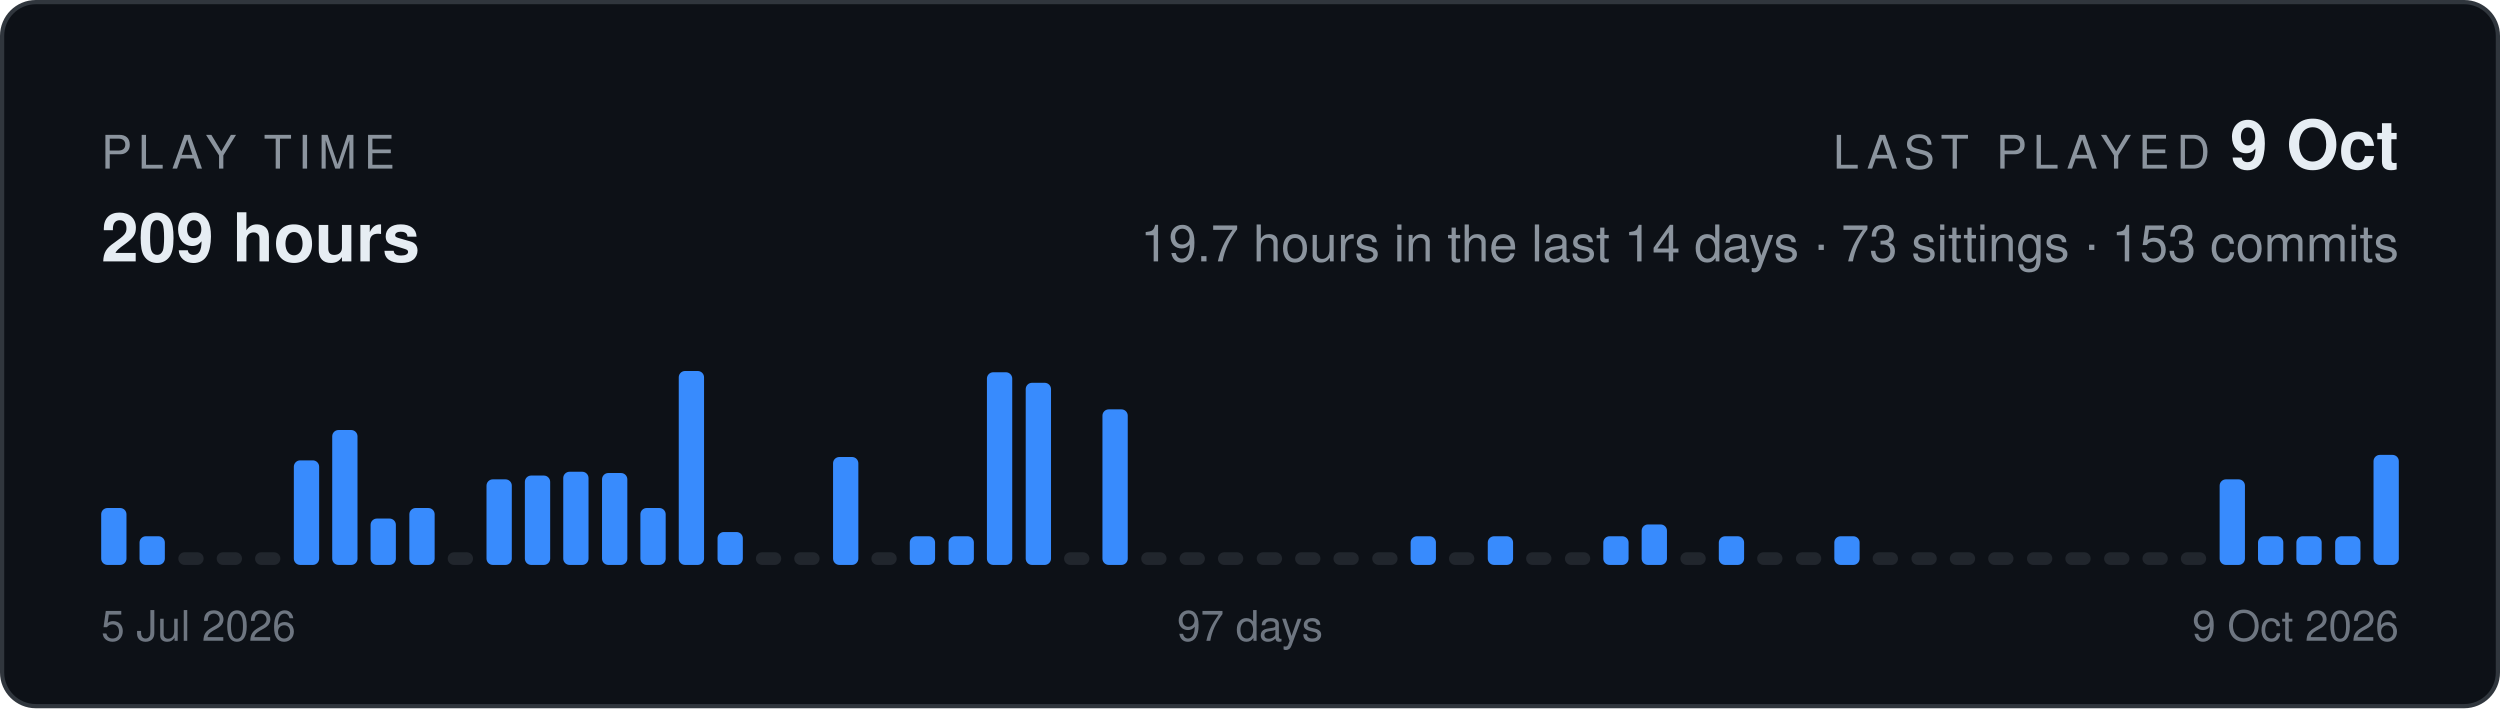
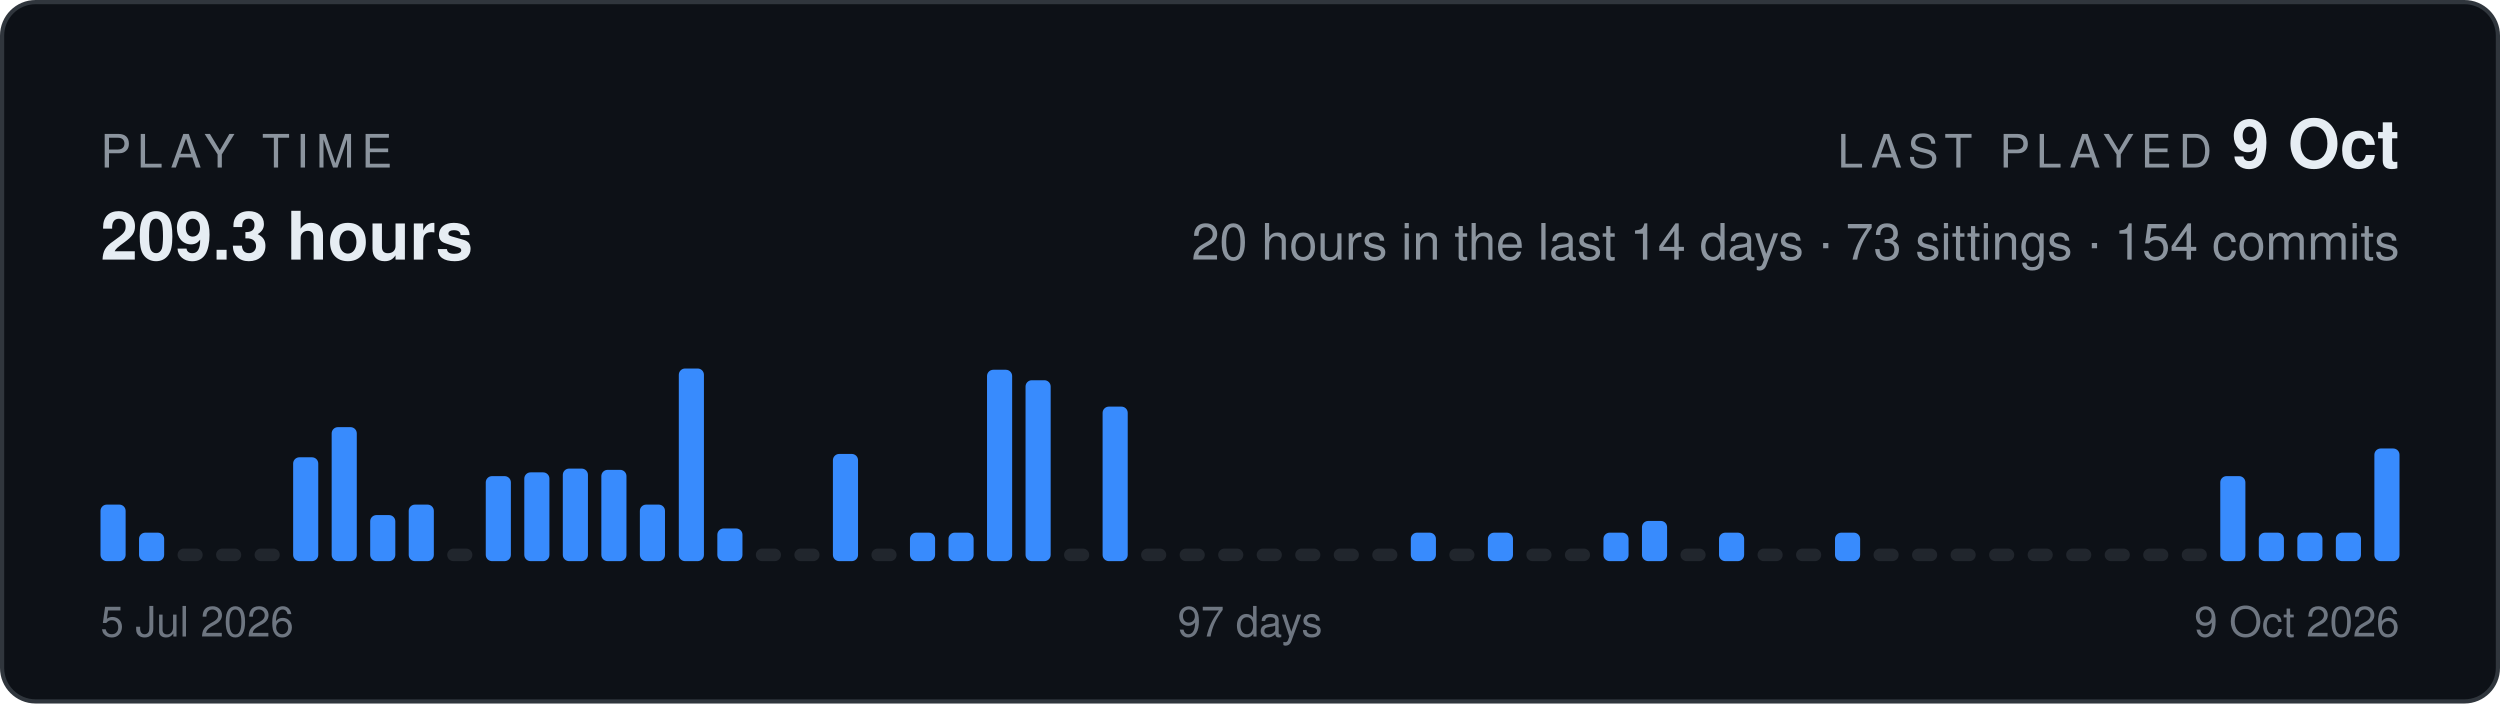
- <svg xmlns="http://www.w3.org/2000/svg" width="593" height="168" viewBox="0 0 593 168" role="img" aria-label="Play time: 209 hours over 153 commits, last played 9 Oct">
+ <svg xmlns="http://www.w3.org/2000/svg" width="597" height="168" viewBox="0 0 597 168" role="img" aria-label="Play time: 209.3 hours over 154 commits, last played 9 Oct">
  <style>
    .card { fill: #0d1117; stroke: #30363d }
    text { font-family: -apple-system, BlinkMacSystemFont, "Segoe UI", Helvetica, Arial, sans-serif }
    .label { font-size: 11px; letter-spacing: 1.7px; fill: #8b949e }
    .stat { font-size: 16px; font-weight: 600; letter-spacing: normal; fill: #e6edf3 }
    .note { font-size: 12px; fill: #8b949e }
    .axis { font-size: 10px; fill: #6e7681 }
    .bar { fill: #388bfd }
    .bar-quiet { fill: #21262d }
  </style>
-   <rect class="card" x="0.5" y="0.5" width="592" height="167" rx="8" />
+   <rect class="card" x="0.5" y="0.5" width="596" height="167" rx="8" />
  <text class="label" x="24" y="40">PLAY TIME</text>
-   <text class="stat" x="24" y="62">209 hours</text>
-   <text class="label" x="569" y="40" text-anchor="end">LAST PLAYED <tspan class="stat">9 Oct</tspan>
+   <text class="stat" x="24" y="62">209.3 hours</text>
+   <text class="label" x="573" y="40" text-anchor="end">LAST PLAYED <tspan class="stat">9 Oct</tspan>
  </text>
-   <text class="note" x="569" y="62" text-anchor="end">19.7 hours in the last 14 days   ·   73 sittings   ·   153 commits</text>
+   <text class="note" x="573" y="62" text-anchor="end">20 hours in the last 14 days   ·   73 sittings   ·   154 commits</text>
  <rect class="bar" x="24.0" y="120.5" width="6" height="13.5" rx="1.5" />
-   <rect class="bar" x="33.1" y="127.2" width="6" height="6.8" rx="1.5" />
-   <rect class="bar-quiet" x="42.3" y="131.0" width="6" height="3.0" rx="1.5" />
-   <rect class="bar-quiet" x="51.4" y="131.0" width="6" height="3.0" rx="1.5" />
-   <rect class="bar-quiet" x="60.5" y="131.0" width="6" height="3.0" rx="1.5" />
-   <rect class="bar" x="69.7" y="109.2" width="6" height="24.8" rx="1.5" />
-   <rect class="bar" x="78.8" y="102.0" width="6" height="32.0" rx="1.5" />
-   <rect class="bar" x="87.9" y="123.0" width="6" height="11.0" rx="1.5" />
-   <rect class="bar" x="97.1" y="120.5" width="6" height="13.5" rx="1.5" />
-   <rect class="bar-quiet" x="106.2" y="131.0" width="6" height="3.0" rx="1.5" />
-   <rect class="bar" x="115.4" y="113.7" width="6" height="20.3" rx="1.5" />
-   <rect class="bar" x="124.5" y="112.8" width="6" height="21.2" rx="1.5" />
-   <rect class="bar" x="133.6" y="111.9" width="6" height="22.1" rx="1.5" />
-   <rect class="bar" x="142.8" y="112.2" width="6" height="21.8" rx="1.5" />
-   <rect class="bar" x="151.9" y="120.5" width="6" height="13.5" rx="1.5" />
-   <rect class="bar" x="161.0" y="88.0" width="6" height="46.0" rx="1.5" />
-   <rect class="bar" x="170.2" y="126.2" width="6" height="7.8" rx="1.5" />
-   <rect class="bar-quiet" x="179.3" y="131.0" width="6" height="3.0" rx="1.5" />
-   <rect class="bar-quiet" x="188.4" y="131.0" width="6" height="3.0" rx="1.5" />
-   <rect class="bar" x="197.6" y="108.4" width="6" height="25.6" rx="1.5" />
-   <rect class="bar-quiet" x="206.7" y="131.0" width="6" height="3.0" rx="1.5" />
-   <rect class="bar" x="215.8" y="127.2" width="6" height="6.8" rx="1.5" />
-   <rect class="bar" x="225.0" y="127.2" width="6" height="6.8" rx="1.5" />
-   <rect class="bar" x="234.1" y="88.3" width="6" height="45.7" rx="1.5" />
-   <rect class="bar" x="243.3" y="90.8" width="6" height="43.2" rx="1.5" />
-   <rect class="bar-quiet" x="252.4" y="131.0" width="6" height="3.0" rx="1.5" />
-   <rect class="bar" x="261.5" y="97.1" width="6" height="36.9" rx="1.5" />
-   <rect class="bar-quiet" x="270.7" y="131.0" width="6" height="3.0" rx="1.5" />
-   <rect class="bar-quiet" x="279.8" y="131.0" width="6" height="3.0" rx="1.5" />
-   <rect class="bar-quiet" x="288.9" y="131.0" width="6" height="3.0" rx="1.5" />
-   <rect class="bar-quiet" x="298.1" y="131.0" width="6" height="3.0" rx="1.5" />
-   <rect class="bar-quiet" x="307.2" y="131.0" width="6" height="3.0" rx="1.5" />
-   <rect class="bar-quiet" x="316.3" y="131.0" width="6" height="3.0" rx="1.5" />
-   <rect class="bar-quiet" x="325.5" y="131.0" width="6" height="3.0" rx="1.5" />
-   <rect class="bar" x="334.6" y="127.2" width="6" height="6.8" rx="1.5" />
-   <rect class="bar-quiet" x="343.7" y="131.0" width="6" height="3.0" rx="1.5" />
-   <rect class="bar" x="352.9" y="127.2" width="6" height="6.8" rx="1.5" />
-   <rect class="bar-quiet" x="362.0" y="131.0" width="6" height="3.0" rx="1.5" />
-   <rect class="bar-quiet" x="371.2" y="131.0" width="6" height="3.0" rx="1.5" />
-   <rect class="bar" x="380.3" y="127.2" width="6" height="6.8" rx="1.5" />
-   <rect class="bar" x="389.4" y="124.4" width="6" height="9.6" rx="1.5" />
-   <rect class="bar-quiet" x="398.6" y="131.0" width="6" height="3.0" rx="1.5" />
-   <rect class="bar" x="407.7" y="127.2" width="6" height="6.8" rx="1.5" />
-   <rect class="bar-quiet" x="416.8" y="131.0" width="6" height="3.0" rx="1.5" />
-   <rect class="bar-quiet" x="426.0" y="131.0" width="6" height="3.0" rx="1.5" />
-   <rect class="bar" x="435.1" y="127.2" width="6" height="6.8" rx="1.5" />
-   <rect class="bar-quiet" x="444.2" y="131.0" width="6" height="3.0" rx="1.5" />
-   <rect class="bar-quiet" x="453.4" y="131.0" width="6" height="3.0" rx="1.5" />
-   <rect class="bar-quiet" x="462.5" y="131.0" width="6" height="3.0" rx="1.5" />
-   <rect class="bar-quiet" x="471.6" y="131.0" width="6" height="3.0" rx="1.5" />
-   <rect class="bar-quiet" x="480.8" y="131.0" width="6" height="3.0" rx="1.5" />
-   <rect class="bar-quiet" x="489.9" y="131.0" width="6" height="3.0" rx="1.5" />
-   <rect class="bar-quiet" x="499.1" y="131.0" width="6" height="3.0" rx="1.5" />
-   <rect class="bar-quiet" x="508.2" y="131.0" width="6" height="3.0" rx="1.5" />
-   <rect class="bar-quiet" x="517.3" y="131.0" width="6" height="3.0" rx="1.5" />
-   <rect class="bar" x="526.5" y="113.7" width="6" height="20.3" rx="1.5" />
-   <rect class="bar" x="535.6" y="127.2" width="6" height="6.8" rx="1.5" />
-   <rect class="bar" x="544.7" y="127.2" width="6" height="6.8" rx="1.5" />
-   <rect class="bar" x="553.9" y="127.2" width="6" height="6.8" rx="1.5" />
-   <rect class="bar" x="563.0" y="107.9" width="6" height="26.1" rx="1.5" />
+   <rect class="bar" x="33.2" y="127.2" width="6" height="6.8" rx="1.5" />
+   <rect class="bar-quiet" x="42.4" y="131.0" width="6" height="3.0" rx="1.5" />
+   <rect class="bar-quiet" x="51.6" y="131.0" width="6" height="3.0" rx="1.5" />
+   <rect class="bar-quiet" x="60.8" y="131.0" width="6" height="3.0" rx="1.5" />
+   <rect class="bar" x="70.0" y="109.2" width="6" height="24.8" rx="1.5" />
+   <rect class="bar" x="79.2" y="102.0" width="6" height="32.0" rx="1.5" />
+   <rect class="bar" x="88.4" y="123.0" width="6" height="11.0" rx="1.5" />
+   <rect class="bar" x="97.6" y="120.5" width="6" height="13.5" rx="1.5" />
+   <rect class="bar-quiet" x="106.8" y="131.0" width="6" height="3.0" rx="1.5" />
+   <rect class="bar" x="116.0" y="113.7" width="6" height="20.3" rx="1.5" />
+   <rect class="bar" x="125.2" y="112.8" width="6" height="21.2" rx="1.5" />
+   <rect class="bar" x="134.4" y="111.9" width="6" height="22.1" rx="1.5" />
+   <rect class="bar" x="143.6" y="112.2" width="6" height="21.8" rx="1.5" />
+   <rect class="bar" x="152.8" y="120.5" width="6" height="13.5" rx="1.5" />
+   <rect class="bar" x="162.1" y="88.0" width="6" height="46.0" rx="1.5" />
+   <rect class="bar" x="171.3" y="126.2" width="6" height="7.8" rx="1.5" />
+   <rect class="bar-quiet" x="180.5" y="131.0" width="6" height="3.0" rx="1.5" />
+   <rect class="bar-quiet" x="189.7" y="131.0" width="6" height="3.0" rx="1.5" />
+   <rect class="bar" x="198.9" y="108.4" width="6" height="25.6" rx="1.5" />
+   <rect class="bar-quiet" x="208.1" y="131.0" width="6" height="3.0" rx="1.5" />
+   <rect class="bar" x="217.3" y="127.2" width="6" height="6.8" rx="1.5" />
+   <rect class="bar" x="226.5" y="127.2" width="6" height="6.8" rx="1.5" />
+   <rect class="bar" x="235.7" y="88.3" width="6" height="45.7" rx="1.5" />
+   <rect class="bar" x="244.9" y="90.8" width="6" height="43.2" rx="1.5" />
+   <rect class="bar-quiet" x="254.1" y="131.0" width="6" height="3.0" rx="1.5" />
+   <rect class="bar" x="263.3" y="97.1" width="6" height="36.9" rx="1.5" />
+   <rect class="bar-quiet" x="272.5" y="131.0" width="6" height="3.0" rx="1.5" />
+   <rect class="bar-quiet" x="281.7" y="131.0" width="6" height="3.0" rx="1.5" />
+   <rect class="bar-quiet" x="290.9" y="131.0" width="6" height="3.0" rx="1.5" />
+   <rect class="bar-quiet" x="300.1" y="131.0" width="6" height="3.0" rx="1.5" />
+   <rect class="bar-quiet" x="309.3" y="131.0" width="6" height="3.0" rx="1.5" />
+   <rect class="bar-quiet" x="318.5" y="131.0" width="6" height="3.0" rx="1.5" />
+   <rect class="bar-quiet" x="327.7" y="131.0" width="6" height="3.0" rx="1.5" />
+   <rect class="bar" x="336.9" y="127.2" width="6" height="6.8" rx="1.5" />
+   <rect class="bar-quiet" x="346.1" y="131.0" width="6" height="3.0" rx="1.5" />
+   <rect class="bar" x="355.3" y="127.2" width="6" height="6.8" rx="1.5" />
+   <rect class="bar-quiet" x="364.5" y="131.0" width="6" height="3.0" rx="1.5" />
+   <rect class="bar-quiet" x="373.7" y="131.0" width="6" height="3.0" rx="1.5" />
+   <rect class="bar" x="382.9" y="127.2" width="6" height="6.8" rx="1.5" />
+   <rect class="bar" x="392.1" y="124.4" width="6" height="9.6" rx="1.5" />
+   <rect class="bar-quiet" x="401.3" y="131.0" width="6" height="3.0" rx="1.5" />
+   <rect class="bar" x="410.5" y="127.2" width="6" height="6.8" rx="1.5" />
+   <rect class="bar-quiet" x="419.7" y="131.0" width="6" height="3.0" rx="1.5" />
+   <rect class="bar-quiet" x="428.9" y="131.0" width="6" height="3.0" rx="1.5" />
+   <rect class="bar" x="438.2" y="127.2" width="6" height="6.8" rx="1.5" />
+   <rect class="bar-quiet" x="447.4" y="131.0" width="6" height="3.0" rx="1.5" />
+   <rect class="bar-quiet" x="456.6" y="131.0" width="6" height="3.0" rx="1.5" />
+   <rect class="bar-quiet" x="465.8" y="131.0" width="6" height="3.0" rx="1.5" />
+   <rect class="bar-quiet" x="475.0" y="131.0" width="6" height="3.0" rx="1.5" />
+   <rect class="bar-quiet" x="484.2" y="131.0" width="6" height="3.0" rx="1.5" />
+   <rect class="bar-quiet" x="493.4" y="131.0" width="6" height="3.0" rx="1.5" />
+   <rect class="bar-quiet" x="502.6" y="131.0" width="6" height="3.0" rx="1.5" />
+   <rect class="bar-quiet" x="511.8" y="131.0" width="6" height="3.0" rx="1.5" />
+   <rect class="bar-quiet" x="521.0" y="131.0" width="6" height="3.0" rx="1.5" />
+   <rect class="bar" x="530.2" y="113.7" width="6" height="20.3" rx="1.5" />
+   <rect class="bar" x="539.4" y="127.2" width="6" height="6.8" rx="1.5" />
+   <rect class="bar" x="548.6" y="127.2" width="6" height="6.8" rx="1.5" />
+   <rect class="bar" x="557.8" y="127.2" width="6" height="6.8" rx="1.5" />
+   <rect class="bar" x="567.0" y="107.1" width="6" height="26.9" rx="1.5" />
  <text class="axis" x="24" y="152">5 Jul 2026</text>
-   <text class="axis" x="296.5" y="152" text-anchor="middle">97 days</text>
-   <text class="axis" x="569" y="152" text-anchor="end">9 Oct 2026</text>
+   <text class="axis" x="298.5" y="152" text-anchor="middle">97 days</text>
+   <text class="axis" x="573" y="152" text-anchor="end">9 Oct 2026</text>
</svg>
